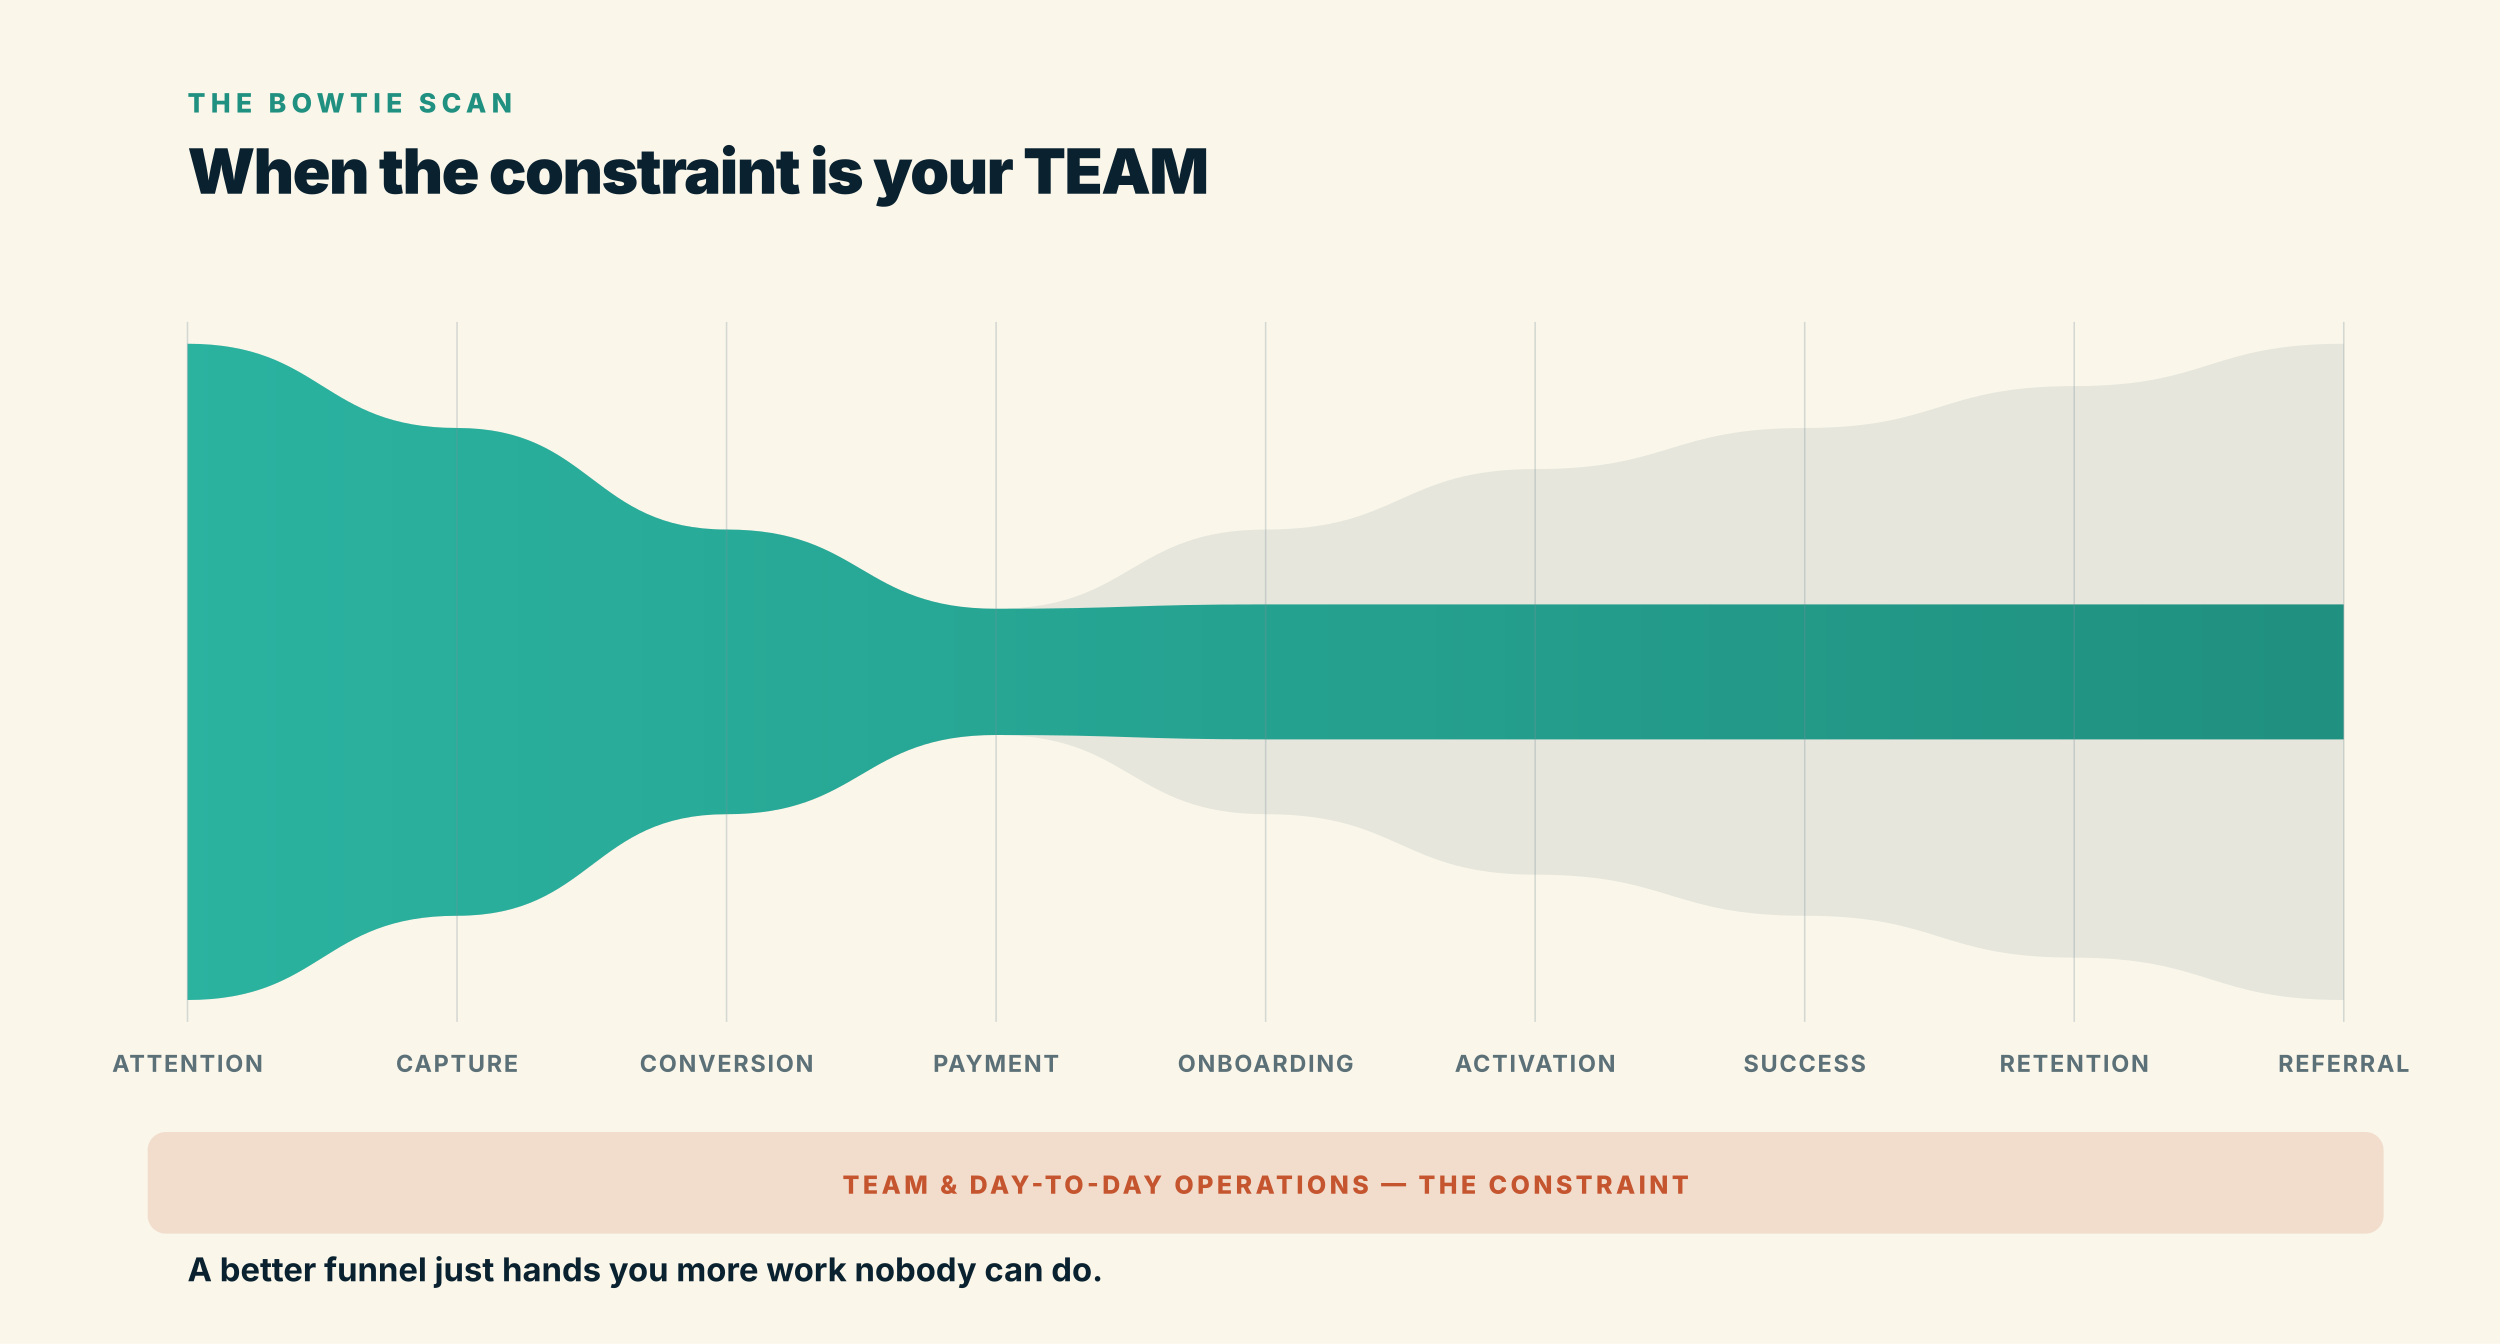
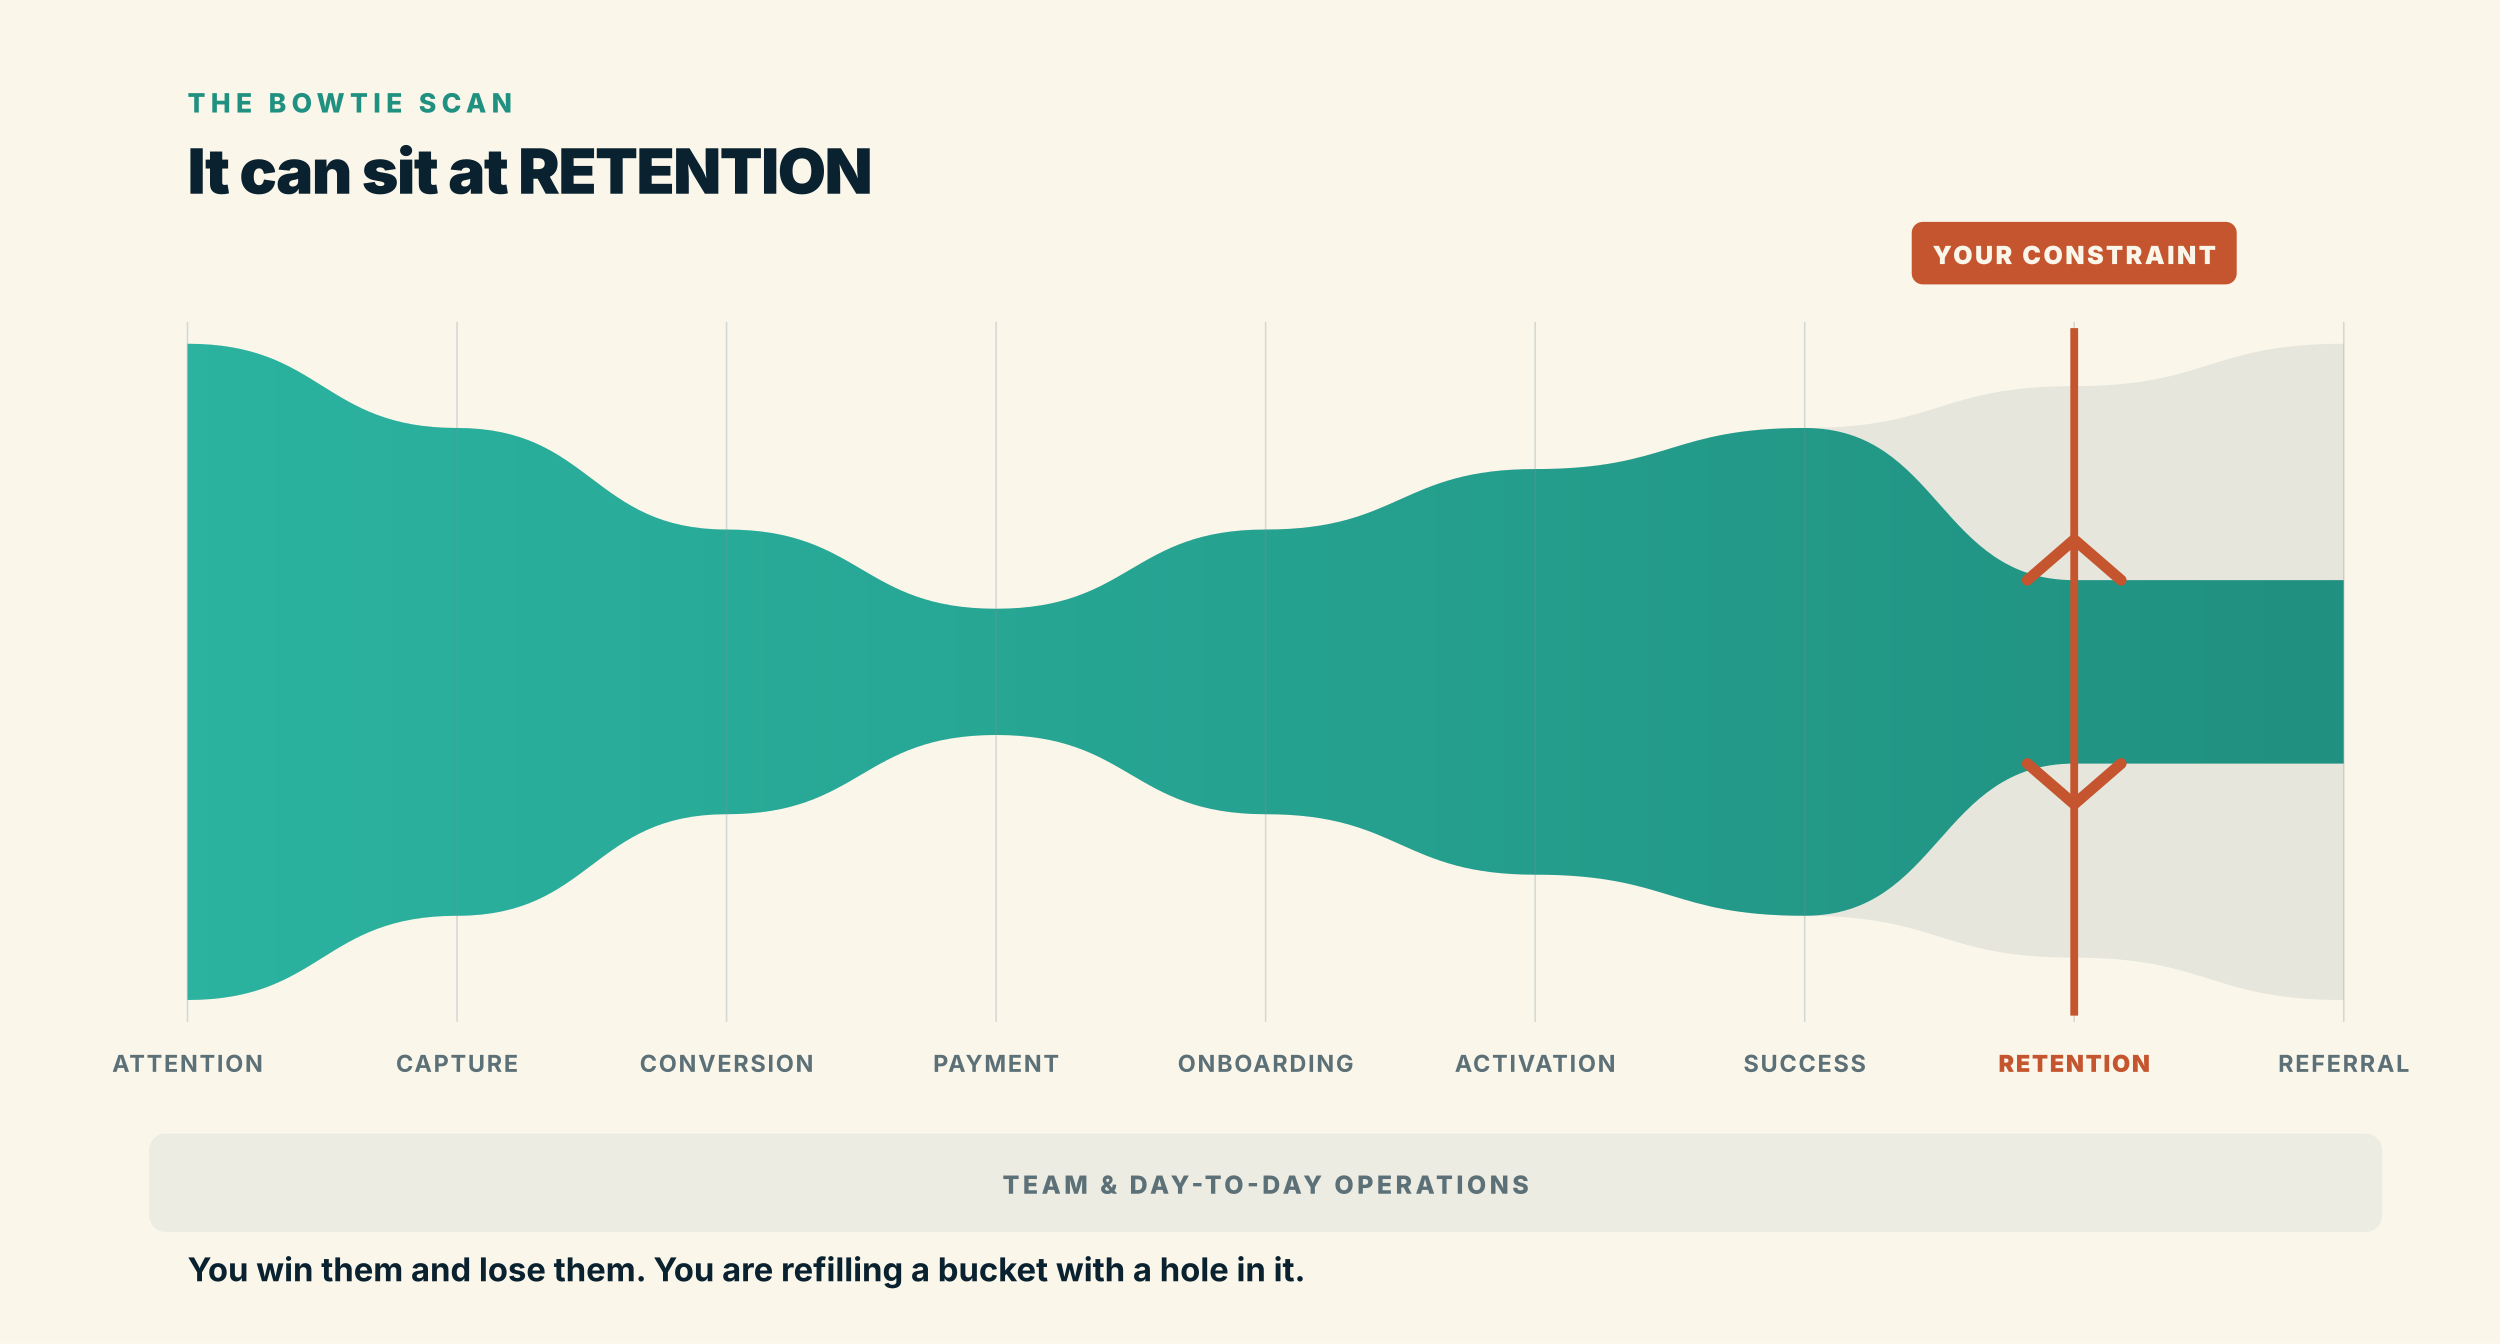
<svg xmlns="http://www.w3.org/2000/svg" viewBox="0 0 1600 860" width="1600" height="860" font-family="Inter, ui-sans-serif, system-ui, sans-serif">
  <rect width="1600" height="860" fill="#FAF6EA" />
  <path d="M 120.0 220.0 C 206.2 220.0 206.2 273.9 292.5 273.9 C 378.8 273.9 378.8 338.9 465.0 338.9 C 551.2 338.9 551.2 389.6 637.5 389.6 C 723.8 389.6 723.8 338.9 810.0 338.9 C 896.2 338.9 896.2 300.2 982.5 300.2 C 1068.8 300.2 1068.8 273.9 1155.0 273.9 C 1241.2 273.9 1241.2 247.1 1327.5 247.1 C 1413.8 247.1 1413.8 220.0 1500.0 220.0 L 1500.0 640.0 C 1413.8 640.0 1413.8 612.9 1327.5 612.9 C 1241.2 612.9 1241.2 586.1 1155.0 586.1 C 1068.8 586.1 1068.8 559.8 982.5 559.8 C 896.2 559.8 896.2 521.1 810.0 521.1 C 723.8 521.1 723.8 470.4 637.5 470.4 C 551.2 470.4 551.2 521.1 465.0 521.1 C 378.8 521.1 378.8 586.1 292.5 586.1 C 206.2 586.1 206.2 640.0 120.0 640.0 Z" fill="#7A9199" opacity="0.16" />
  <defs>
    <linearGradient id="g" x1="0" y1="0" x2="1" y2="0">
      <stop offset="0%" stop-color="#2BB3A0" />
      <stop offset="100%" stop-color="#209080" />
    </linearGradient>
  </defs>
-   <path d="M 120.0 220.0 C 206.2 220.0 206.2 273.9 292.5 273.9 C 378.8 273.9 378.8 338.9 465.0 338.9 C 551.2 338.9 551.2 389.6 637.5 389.6 C 723.8 389.6 723.8 386.8 810.0 386.8 C 896.2 386.8 896.2 386.8 982.5 386.8 C 1068.8 386.8 1068.8 386.8 1155.0 386.8 C 1241.2 386.8 1241.2 386.8 1327.5 386.8 C 1413.8 386.8 1413.8 386.8 1500.0 386.8 L 1500.0 473.2 C 1413.8 473.2 1413.8 473.2 1327.5 473.2 C 1241.2 473.2 1241.2 473.2 1155.0 473.2 C 1068.8 473.2 1068.8 473.2 982.5 473.2 C 896.2 473.2 896.2 473.2 810.0 473.2 C 723.8 473.2 723.8 470.4 637.5 470.4 C 551.2 470.4 551.2 521.1 465.0 521.1 C 378.8 521.1 378.8 586.1 292.5 586.1 C 206.2 586.1 206.2 640.0 120.0 640.0 Z" fill="url(#g)" />
+   <path d="M 120.0 220.0 C 206.2 220.0 206.2 273.9 292.5 273.9 C 378.8 273.9 378.8 338.9 465.0 338.9 C 551.2 338.9 551.2 389.6 637.5 389.6 C 723.8 389.6 723.8 338.9 810.0 338.9 C 896.2 338.9 896.2 300.2 982.5 300.2 C 1068.8 300.2 1068.8 273.9 1155.0 273.9 C 1241.2 273.9 1241.2 371.3 1327.5 371.3 C 1413.8 371.3 1413.8 371.3 1500.0 371.3 L 1500.0 488.7 C 1413.8 488.7 1413.8 488.7 1327.5 488.7 C 1241.2 488.7 1241.2 586.1 1155.0 586.1 C 1068.8 586.1 1068.8 559.8 982.5 559.8 C 896.2 559.8 896.2 521.1 810.0 521.1 C 723.8 521.1 723.8 470.4 637.5 470.4 C 551.2 470.4 551.2 521.1 465.0 521.1 C 378.8 521.1 378.8 586.1 292.5 586.1 C 206.2 586.1 206.2 640.0 120.0 640.0 Z" fill="url(#g)" />
  <text x="120" y="72" font-size="17" font-weight="800" letter-spacing="3.4" fill="#209080">THE BOWTIE SCAN</text>
-   <text x="120" y="124" font-size="40" font-weight="900" fill="#0A2230" letter-spacing="-1">When the constraint is your TEAM</text>
+   <text x="120" y="124" font-size="40" font-weight="900" fill="#0A2230" letter-spacing="-1">It can sit at RETENTION</text>
  <line x1="120.0" y1="206.0" x2="120.0" y2="654.0" stroke="#7A9199" stroke-width="1" opacity="0.30" />
  <text x="120.0" y="686" font-size="15" font-weight="700" fill="#5C7078" text-anchor="middle" letter-spacing="1.1">ATTENTION</text>
  <line x1="292.5" y1="206.0" x2="292.5" y2="654.0" stroke="#7A9199" stroke-width="1" opacity="0.30" />
  <text x="292.5" y="686" font-size="15" font-weight="700" fill="#5C7078" text-anchor="middle" letter-spacing="1.1">CAPTURE</text>
  <line x1="465.0" y1="206.0" x2="465.0" y2="654.0" stroke="#7A9199" stroke-width="1" opacity="0.30" />
  <text x="465.0" y="686" font-size="15" font-weight="700" fill="#5C7078" text-anchor="middle" letter-spacing="1.1">CONVERSION</text>
  <line x1="637.5" y1="206.0" x2="637.5" y2="654.0" stroke="#7A9199" stroke-width="1" opacity="0.30" />
  <text x="637.5" y="686" font-size="15" font-weight="700" fill="#5C7078" text-anchor="middle" letter-spacing="1.1">PAYMENT</text>
  <line x1="810.0" y1="206.0" x2="810.0" y2="654.0" stroke="#7A9199" stroke-width="1" opacity="0.30" />
  <text x="810.0" y="686" font-size="15" font-weight="700" fill="#5C7078" text-anchor="middle" letter-spacing="1.1">ONBOARDING</text>
  <line x1="982.5" y1="206.0" x2="982.5" y2="654.0" stroke="#7A9199" stroke-width="1" opacity="0.30" />
  <text x="982.5" y="686" font-size="15" font-weight="700" fill="#5C7078" text-anchor="middle" letter-spacing="1.1">ACTIVATION</text>
  <line x1="1155.0" y1="206.0" x2="1155.0" y2="654.0" stroke="#7A9199" stroke-width="1" opacity="0.30" />
  <text x="1155.0" y="686" font-size="15" font-weight="700" fill="#5C7078" text-anchor="middle" letter-spacing="1.1">SUCCESS</text>
  <line x1="1327.5" y1="206.0" x2="1327.5" y2="654.0" stroke="#7A9199" stroke-width="1" opacity="0.30" />
-   <text x="1327.5" y="686" font-size="15" font-weight="700" fill="#5C7078" text-anchor="middle" letter-spacing="1.1">RETENTION</text>
+   <text x="1327.5" y="686" font-size="15" font-weight="900" fill="#C4552F" text-anchor="middle" letter-spacing="1.1">RETENTION</text>
  <line x1="1500.0" y1="206.0" x2="1500.0" y2="654.0" stroke="#7A9199" stroke-width="1" opacity="0.30" />
  <text x="1500.0" y="686" font-size="15" font-weight="700" fill="#5C7078" text-anchor="middle" letter-spacing="1.1">REFERRAL</text>
-   <rect x="96" y="726" width="1428" height="62" rx="10" fill="#C4552F" opacity="0.16" stroke="#C4552F" stroke-width="3" />
-   <text x="810.0" y="764" font-size="16" font-weight="800" fill="#C4552F" text-anchor="middle" letter-spacing="2.2">TEAM &amp; DAY-TO-DAY OPERATIONS — THE CONSTRAINT</text>
-   <text x="120" y="820" font-size="21" font-weight="700" fill="#0A2230">A better funnel just hands you more work nobody can do.</text>
+   <line x1="1327.5" y1="210.0" x2="1327.5" y2="650.0" stroke="#C4552F" stroke-width="5" />
+   <path d="M 1297.5 371.3 L 1327.5 345.3 L 1357.5 371.3" fill="none" stroke="#C4552F" stroke-width="7" stroke-linecap="round" stroke-linejoin="round" />
+   <path d="M 1297.5 488.7 L 1327.5 514.7 L 1357.5 488.7" fill="none" stroke="#C4552F" stroke-width="7" stroke-linecap="round" stroke-linejoin="round" />
+   <rect x="1223.5" y="142.0" width="208" height="40" rx="7" fill="#C4552F" />
+   <text x="1327.5" y="169.0" font-size="16" font-weight="900" fill="#FAF6EA" text-anchor="middle" letter-spacing="1.6">YOUR CONSTRAINT</text>
+   <rect x="96" y="726" width="1428" height="62" rx="10" fill="#7A9199" opacity="0.1" stroke="#7A9199" stroke-width="1" />
+   <text x="810.0" y="764" font-size="16" font-weight="800" fill="#5C7078" text-anchor="middle" letter-spacing="2.2">TEAM &amp; DAY-TO-DAY OPERATIONS</text>
+   <text x="120" y="820" font-size="21" font-weight="700" fill="#0A2230">You win them and lose them. You are refilling a bucket with a hole in it.</text>
</svg>
